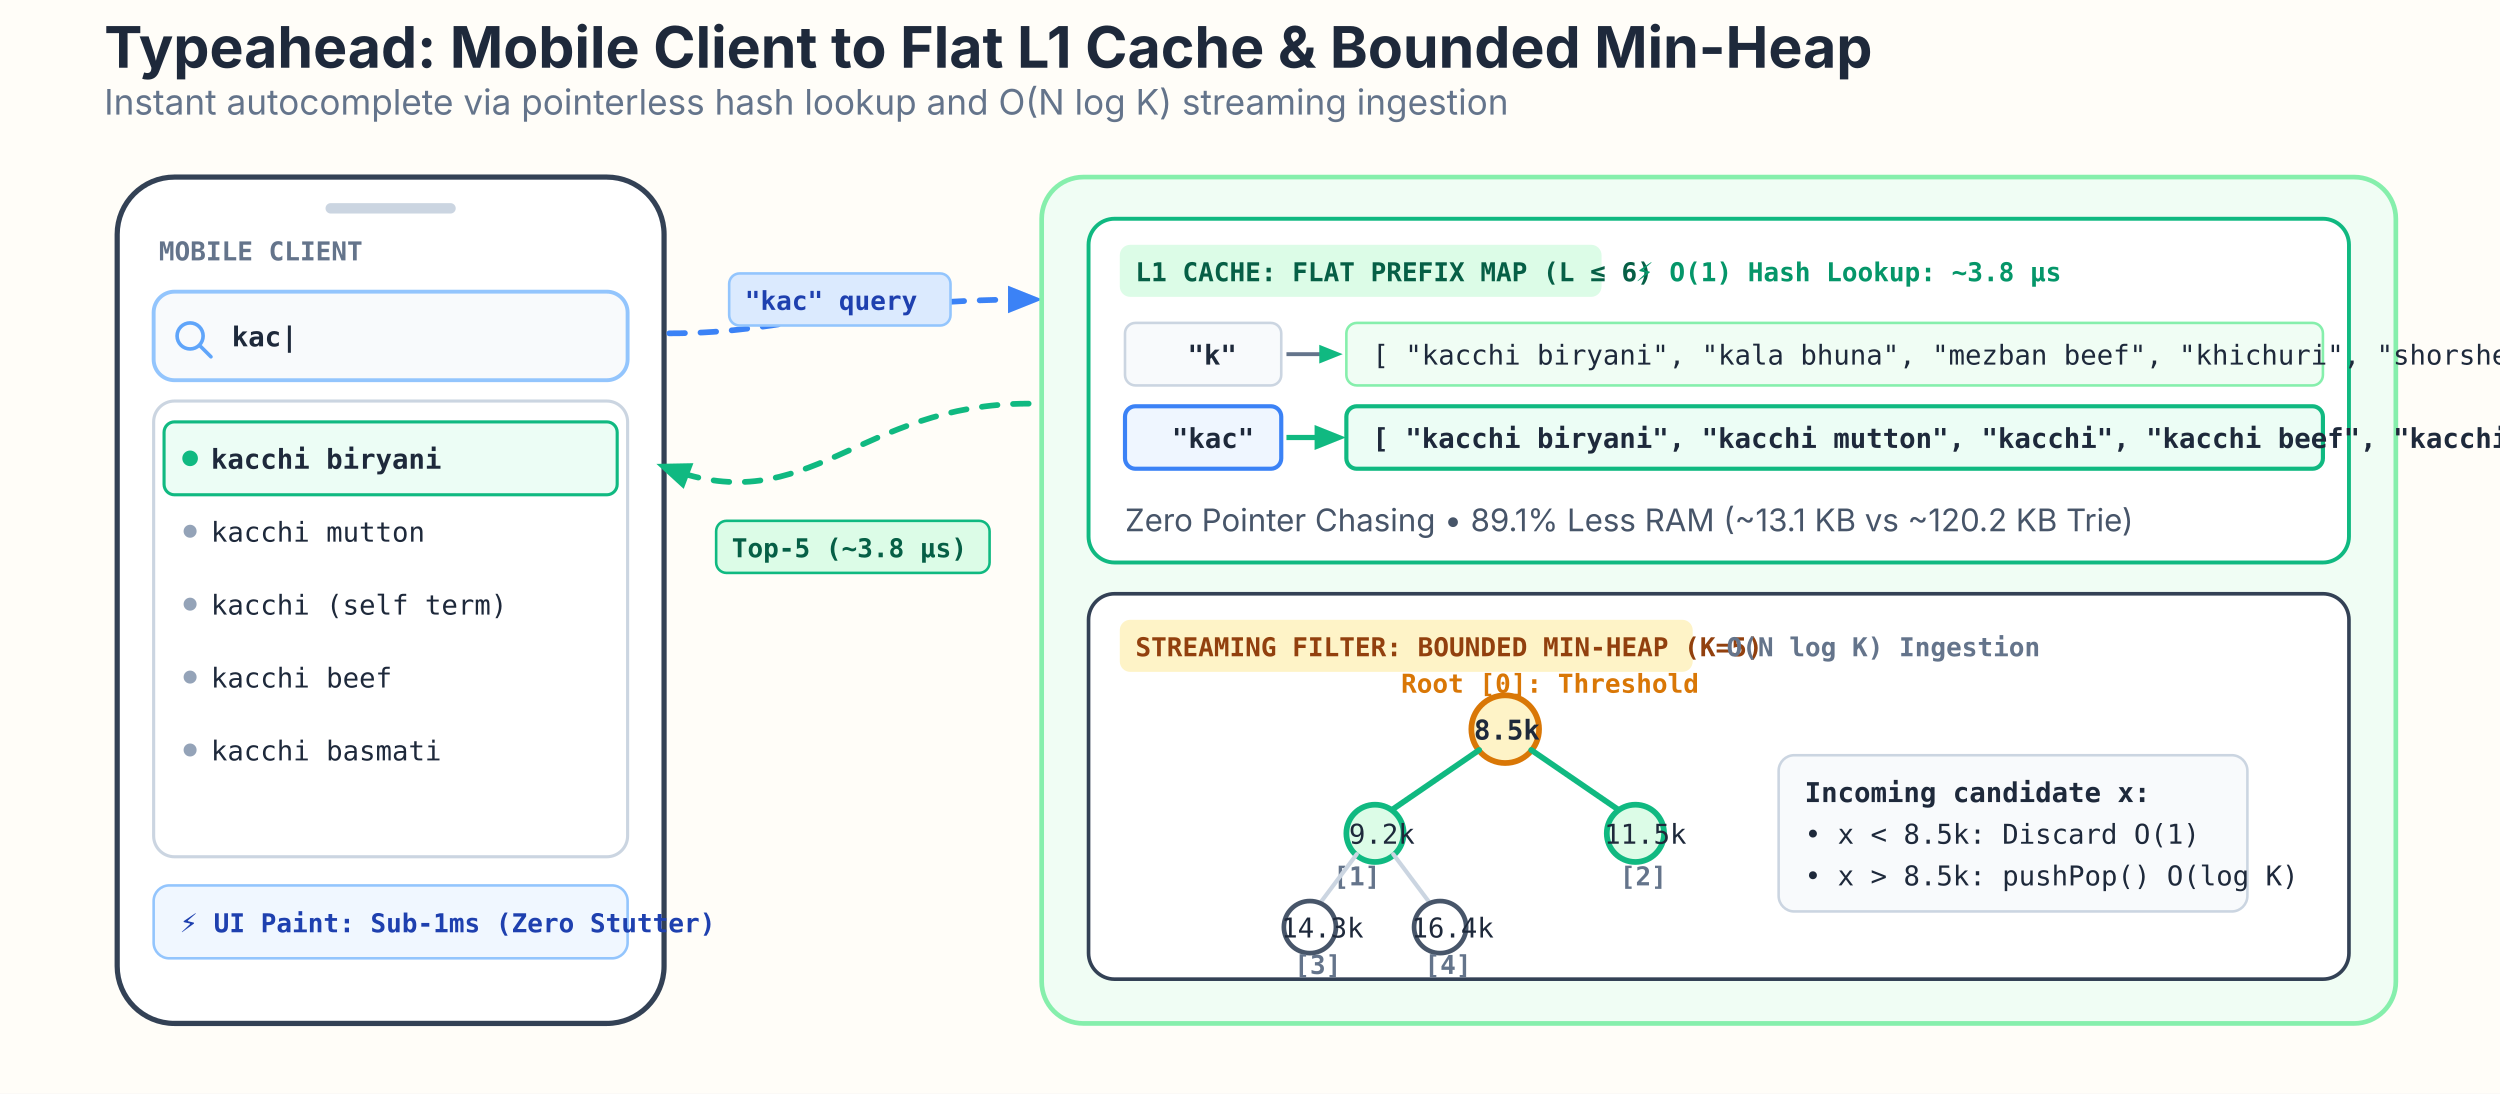
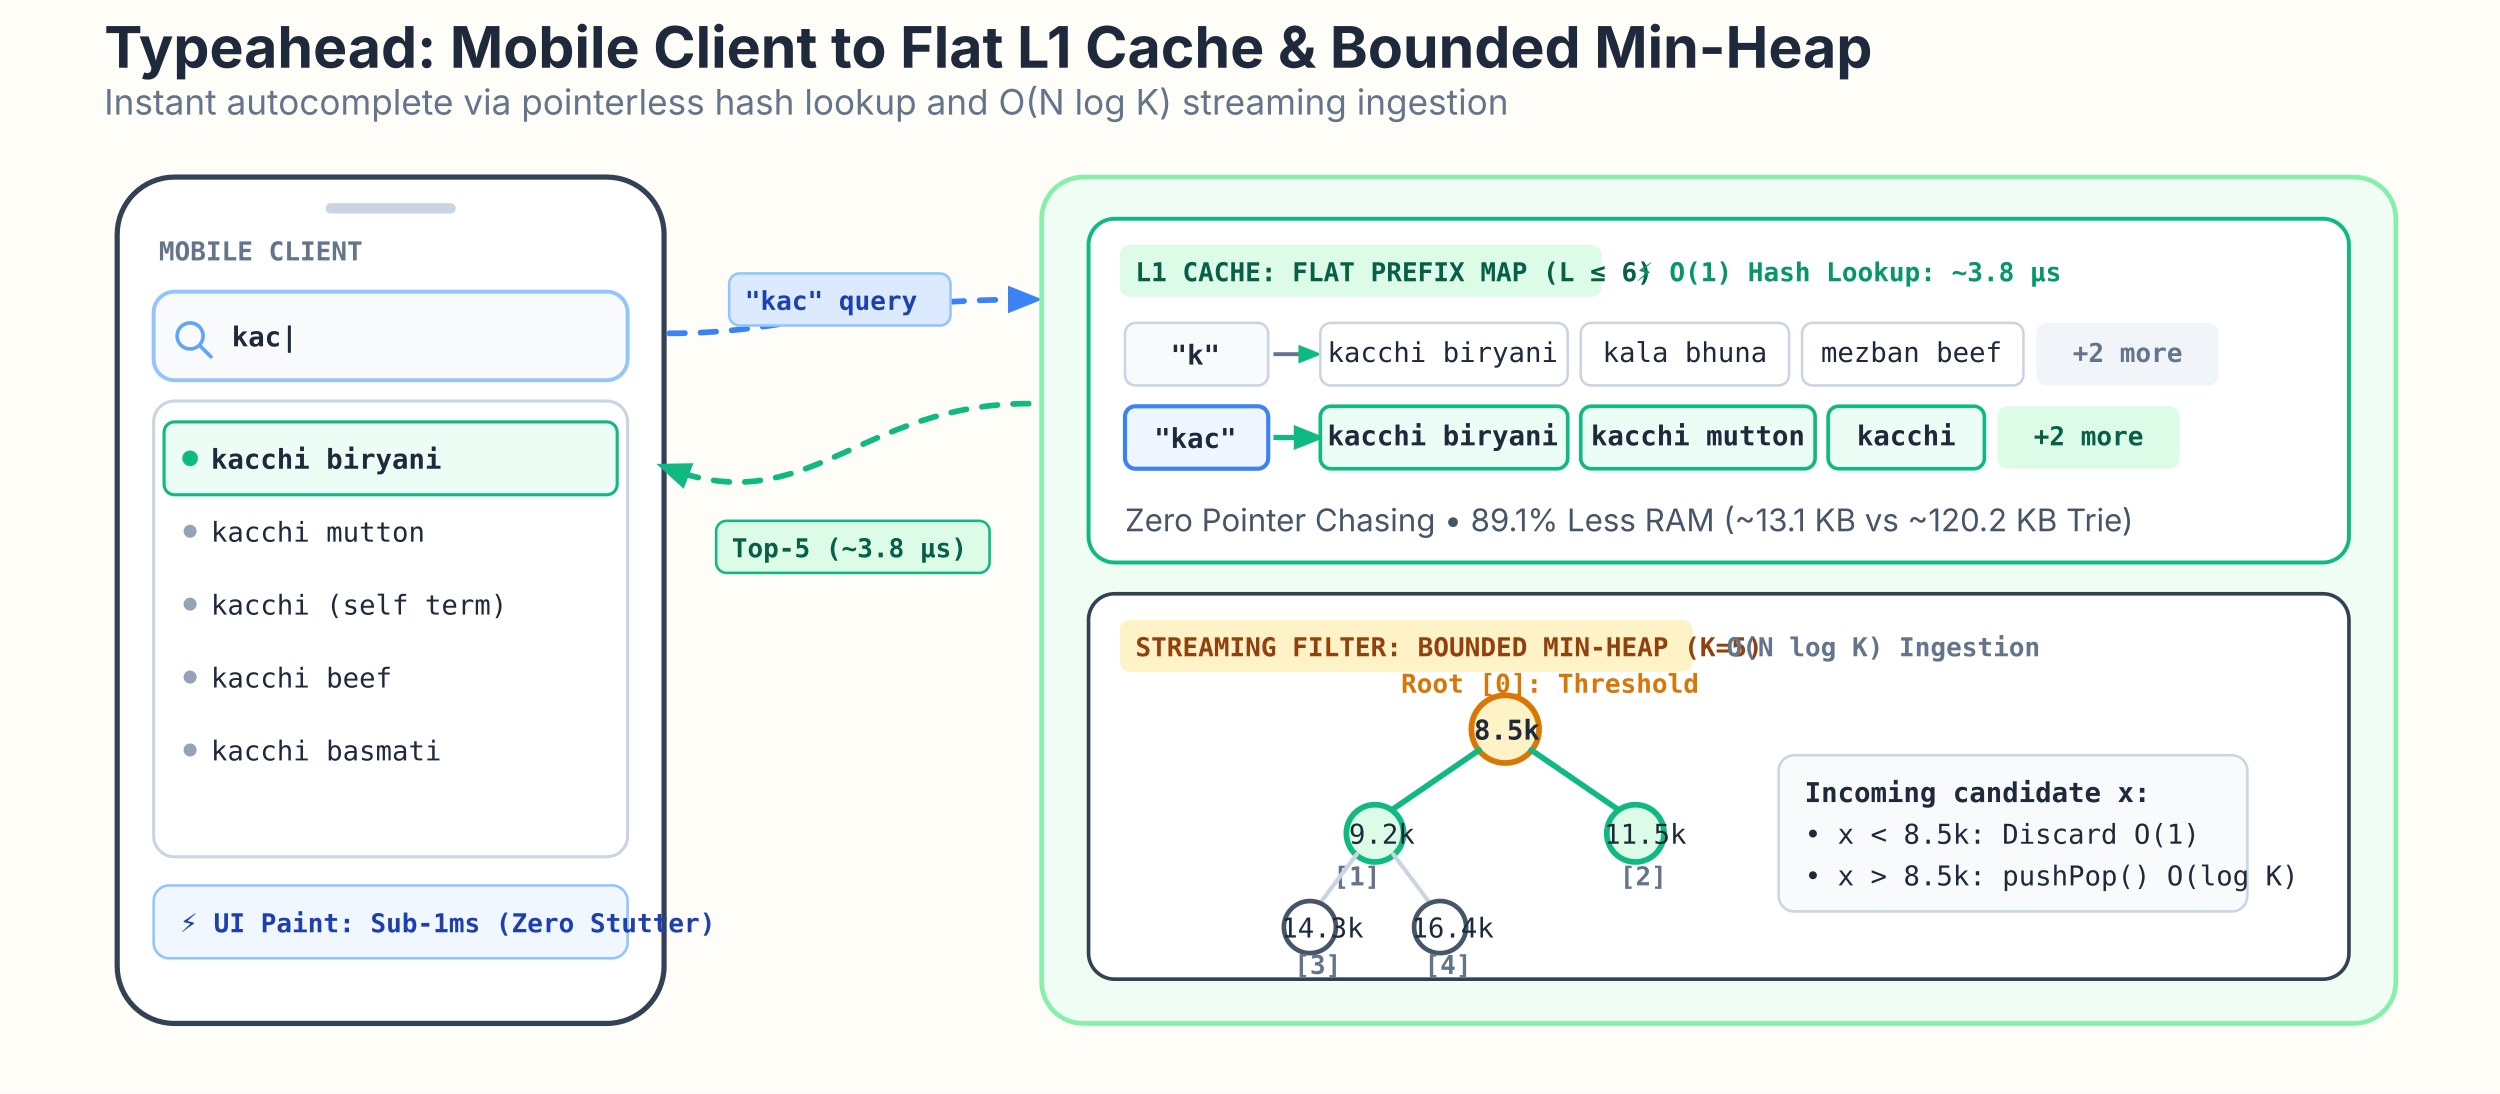
<svg xmlns="http://www.w3.org/2000/svg" viewBox="0 0 960 420" width="100%" height="100%">
  <defs>
    <style>
      @keyframes flowDash {
        to { stroke-dashoffset: -24; }
      }
      .bg { fill: #FFFDF8; }
      .sketch-title { font-family: "Caveat", "Virgil", "Comic Neue", "Chalkboard SE", -apple-system, sans-serif; font-size: 22px; font-weight: 700; fill: #1E293B; }
      .sketch-subtitle { font-family: "Caveat", "Virgil", "Comic Neue", "Chalkboard SE", -apple-system, sans-serif; font-size: 13.5px; fill: #64748B; }
      .flow-query {
        stroke: #3B82F6;
        stroke-width: 2.2;
        stroke-linecap: round;
        stroke-dasharray: 6, 6;
        fill: none;
        animation: flowDash 4.2s linear infinite;
      }
      .flow-result {
        stroke: #10B981;
        stroke-width: 2.2;
        stroke-linecap: round;
        stroke-dasharray: 6, 6;
        fill: none;
        animation: flowDash 3.8s linear infinite;
      }
      .tree-edge { stroke: #CBD5E1; stroke-width: 1.6; stroke-linecap: round; fill: none; }
      .tree-edge-active { stroke: #10B981; stroke-width: 2.2; stroke-linecap: round; fill: none; }
      .txt-badge { font-family: "SFMono-Regular", Consolas, monospace; font-size: 10px; font-weight: 700; }
      .txt-heading { font-family: "Caveat", "Virgil", "Comic Neue", -apple-system, sans-serif; font-size: 16px; font-weight: 700; fill: #0F172A; }
      .txt-sub { font-family: "Caveat", "Virgil", "Comic Neue", -apple-system, sans-serif; font-size: 12px; fill: #475569; }
      .txt-code { font-family: "SFMono-Regular", Consolas, monospace; font-size: 10.5px; fill: #1E293B; }
      .node-circle { fill: #FFFFFF; stroke: #475569; stroke-width: 1.8; }
      .node-root { fill: #FEF3C7; stroke: #D97706; stroke-width: 2.2; }
      .node-active { fill: #DCFCE7; stroke: #10B981; stroke-width: 2.2; }
    </style>
    <marker id="arr-blue" viewBox="0 0 10 10" refX="6" refY="5" markerWidth="6" markerHeight="6" orient="auto">
      <path d="M 0 1 L 10 5 L 0 9 z" fill="#3B82F6" />
    </marker>
    <marker id="arr-green" viewBox="0 0 10 10" refX="6" refY="5" markerWidth="6" markerHeight="6" orient="auto">
      <path d="M 0 1 L 10 5 L 0 9 z" fill="#10B981" />
    </marker>
  </defs>
  <rect width="960" height="420" class="bg" />
  <g transform="translate(40, 26)">
    <text x="0" y="0" class="sketch-title">Typeahead: Mobile Client to Flat L1 Cache &amp; Bounded Min-Heap</text>
    <text x="0" y="18" class="sketch-subtitle">Instant autocomplete via pointerless hash lookup and O(N log K) streaming ingestion</text>
  </g>
  <g transform="translate(45, 68)">
    <rect width="210" height="325" rx="22" fill="#FFFFFF" stroke="#334155" stroke-width="2" />
    <rect x="80" y="10" width="50" height="4" rx="2" fill="#CBD5E1" />
    <text x="16" y="32" class="txt-badge" fill="#64748B">MOBILE CLIENT</text>
    <rect x="14" y="44" width="182" height="34" rx="8" fill="#F8FAFC" stroke="#93C5FD" stroke-width="1.5" />
    <circle cx="28" cy="61" r="5" fill="none" stroke="#60A5FA" stroke-width="1.4" />
    <line x1="32" y1="65" x2="36" y2="69" stroke="#60A5FA" stroke-width="1.4" stroke-linecap="round" />
    <text x="44" y="65" class="txt-code" font-size="12px" font-weight="700" fill="#1D4ED8">kac|</text>
    <rect x="14" y="86" width="182" height="175" rx="8" fill="#FFFFFF" stroke="#CBD5E1" stroke-width="1.2" />
    <rect x="18" y="94" width="174" height="28" rx="4" fill="#ECFDF5" stroke="#10B981" stroke-width="1.2" />
    <circle cx="28" cy="108" r="3" fill="#10B981" />
    <text x="36" y="112" class="txt-code" font-size="10.5px" font-weight="700" fill="#065F46">kacchi biryani</text>
    <circle cx="28" cy="136" r="2.5" fill="#94A3B8" />
    <text x="36" y="140" class="txt-code" font-size="10px">kacchi mutton</text>
    <circle cx="28" cy="164" r="2.5" fill="#94A3B8" />
    <text x="36" y="168" class="txt-code" font-size="10px">kacchi (self term)</text>
    <circle cx="28" cy="192" r="2.5" fill="#94A3B8" />
    <text x="36" y="196" class="txt-code" font-size="10px">kacchi beef</text>
    <circle cx="28" cy="220" r="2.5" fill="#94A3B8" />
    <text x="36" y="224" class="txt-code" font-size="10px">kacchi basmati</text>
    <rect x="14" y="272" width="182" height="28" rx="6" fill="#F0F7FF" stroke="#93C5FD" />
    <text x="24" y="290" class="txt-badge" fill="#1E40AF">⚡ UI Paint: Sub-1ms (Zero Stutter)</text>
  </g>
  <path d="M 257 128 C 305 128, 325 115, 395 115" class="flow-query" marker-end="url(#arr-blue)" />
  <rect x="280" y="105" width="85" height="20" rx="4" fill="#DBEAFE" stroke="#93C5FD" />
  <text x="286" y="119" class="txt-badge" fill="#1E40AF">"kac" query</text>
  <path d="M 395 155 C 330 155, 310 200, 257 180" class="flow-result" marker-end="url(#arr-green)" />
  <rect x="275" y="200" width="105" height="20" rx="4" fill="#DCFCE7" stroke="#10B981" />
  <text x="281" y="214" class="txt-badge" fill="#065F46">Top-5 (~3.8 µs)</text>
  <g transform="translate(400, 68)">
    <rect width="520" height="325" rx="16" fill="#F0FDF4" stroke="#86EFAC" stroke-width="1.8" />
    <g transform="translate(18, 16)">
      <rect width="484" height="132" rx="10" fill="#FFFFFF" stroke="#10B981" stroke-width="1.5" />
      <rect x="12" y="10" width="185" height="20" rx="4" fill="#DCFCE7" />
      <text x="18" y="24" class="txt-badge" fill="#065F46">L1 CACHE: FLAT PREFIX MAP (L ≤ 6)</text>
      <text x="210" y="24" class="txt-badge" fill="#059669">⚡ O(1) Hash Lookup: ~3.8 µs</text>
      <g transform="translate(14, 40)">
-         <rect x="0" y="0" width="60" height="24" rx="4" fill="#F8FAFC" stroke="#CBD5E1" />
-         <text x="24" y="16" class="txt-code" font-weight="700">"k"</text>
-         <path d="M 62 12 L 80 12" stroke="#64748B" stroke-width="1.5" marker-end="url(#arr-green)" />
-         <rect x="85" y="0" width="375" height="24" rx="4" fill="#F0FDF4" stroke="#86EFAC" />
-         <text x="95" y="16" class="txt-code" font-size="9.5px">[ "kacchi biryani", "kala bhuna", "mezban beef", "khichuri", "shorshe ilish" ]</text>
-         <rect x="0" y="32" width="60" height="24" rx="4" fill="#EFF6FF" stroke="#3B82F6" stroke-width="1.6" />
-         <text x="18" y="48" class="txt-code" font-weight="700" fill="#1D4ED8">"kac"</text>
-         <path d="M 62 44 L 80 44" stroke="#10B981" stroke-width="2" marker-end="url(#arr-green)" />
-         <rect x="85" y="32" width="375" height="24" rx="4" fill="#ECFDF5" stroke="#10B981" stroke-width="1.6" />
-         <text x="95" y="48" class="txt-code" font-size="9.5px" font-weight="700" fill="#065F46">[ "kacchi biryani", "kacchi mutton", "kacchi", "kacchi beef", "kacchi basmati" ]</text>
+         <rect x="0" y="0" width="55" height="24" rx="4" fill="#F8FAFC" stroke="#CBD5E1" />
+         <text x="27" y="16" text-anchor="middle" class="txt-code" font-weight="700">"k"</text>
+         <path d="M 57 12 L 72 12" stroke="#64748B" stroke-width="1.5" marker-end="url(#arr-green)" />
+         <g transform="translate(75, 0)">
+           <rect x="0" y="0" width="95" height="24" rx="4" fill="#FFFFFF" stroke="#CBD5E1" />
+           <text x="47" y="15" text-anchor="middle" class="txt-code" font-size="9.5px">kacchi biryani</text>
+           <rect x="100" y="0" width="80" height="24" rx="4" fill="#FFFFFF" stroke="#CBD5E1" />
+           <text x="140" y="15" text-anchor="middle" class="txt-code" font-size="9.5px">kala bhuna</text>
+           <rect x="185" y="0" width="85" height="24" rx="4" fill="#FFFFFF" stroke="#CBD5E1" />
+           <text x="227" y="15" text-anchor="middle" class="txt-code" font-size="9.5px">mezban beef</text>
+           <rect x="275" y="0" width="70" height="24" rx="4" fill="#F1F5F9" />
+           <text x="310" y="15" text-anchor="middle" class="txt-badge" font-size="9px" fill="#64748B">+2 more</text>
+         </g>
+         <rect x="0" y="32" width="55" height="24" rx="4" fill="#EFF6FF" stroke="#3B82F6" stroke-width="1.6" />
+         <text x="27" y="48" text-anchor="middle" class="txt-code" font-weight="700" fill="#1D4ED8">"kac"</text>
+         <path d="M 57 44 L 72 44" stroke="#10B981" stroke-width="2" marker-end="url(#arr-green)" />
+         <g transform="translate(75, 32)">
+           <rect x="0" y="0" width="95" height="24" rx="4" fill="#ECFDF5" stroke="#10B981" stroke-width="1.4" />
+           <text x="47" y="15" text-anchor="middle" class="txt-code" font-size="9.5px" font-weight="700" fill="#065F46">kacchi biryani</text>
+           <rect x="100" y="0" width="90" height="24" rx="4" fill="#ECFDF5" stroke="#10B981" stroke-width="1.4" />
+           <text x="145" y="15" text-anchor="middle" class="txt-code" font-size="9.5px" font-weight="700" fill="#065F46">kacchi mutton</text>
+           <rect x="195" y="0" width="60" height="24" rx="4" fill="#ECFDF5" stroke="#10B981" stroke-width="1.4" />
+           <text x="225" y="15" text-anchor="middle" class="txt-code" font-size="9.5px" font-weight="700" fill="#065F46">kacchi</text>
+           <rect x="260" y="0" width="70" height="24" rx="4" fill="#DCFCE7" />
+           <text x="295" y="15" text-anchor="middle" class="txt-badge" font-size="9px" fill="#065F46">+2 more</text>
+         </g>
        <text x="0" y="80" class="txt-sub" font-size="11.5px">Zero Pointer Chasing • 89.1% Less RAM (~13.1 KB vs ~120.2 KB Trie)</text>
      </g>
    </g>
    <g transform="translate(18, 160)">
      <rect width="484" height="148" rx="10" fill="#FFFFFF" stroke="#334155" stroke-width="1.4" />
      <rect x="12" y="10" width="220" height="20" rx="4" fill="#FEF3C7" />
      <text x="18" y="24" class="txt-badge" fill="#92400E">STREAMING FILTER: BOUNDED MIN-HEAP (K=5)</text>
      <text x="245" y="24" class="txt-badge" fill="#64748B">O(N log K) Ingestion</text>
      <g transform="translate(70, 42)">
        <g transform="translate(90, 10)">
          <circle cx="0" cy="0" r="13" class="node-root" />
          <text x="-12" y="4" class="txt-code" font-size="8.5px" font-weight="700" fill="#92400E">8.5k</text>
          <text x="-40" y="-14" class="txt-badge" font-size="9px" fill="#D97706">Root [0]: Threshold</text>
        </g>
        <path d="M 80 18 L 45 42" class="tree-edge-active" />
        <g transform="translate(40, 50)">
          <circle cx="0" cy="0" r="11" class="node-active" />
          <text x="-10" y="4" class="txt-code" font-size="8px" fill="#065F46">9.2k</text>
          <text x="-16" y="20" class="txt-badge" font-size="8px" fill="#64748B">[1]</text>
        </g>
        <path d="M 100 18 L 135 42" class="tree-edge-active" />
        <g transform="translate(140, 50)">
          <circle cx="0" cy="0" r="11" class="node-active" />
          <text x="-12" y="4" class="txt-code" font-size="8px" fill="#065F46">11.5k</text>
          <text x="-6" y="20" class="txt-badge" font-size="8px" fill="#64748B">[2]</text>
        </g>
        <path d="M 33 58 L 18 78" class="tree-edge" />
        <g transform="translate(15, 86)">
          <circle cx="0" cy="0" r="10" class="node-circle" />
          <text x="-11" y="4" class="txt-code" font-size="7.5px">14.3k</text>
          <text x="-6" y="18" class="txt-badge" font-size="7.5px" fill="#64748B">[3]</text>
        </g>
        <path d="M 47 58 L 62 78" class="tree-edge" />
        <g transform="translate(65, 86)">
          <circle cx="0" cy="0" r="10" class="node-circle" />
          <text x="-11" y="4" class="txt-code" font-size="7.5px">16.4k</text>
          <text x="-6" y="18" class="txt-badge" font-size="7.5px" fill="#64748B">[4]</text>
        </g>
        <g transform="translate(195, 20)">
          <rect width="180" height="60" rx="6" fill="#F8FAFC" stroke="#CBD5E1" />
          <text x="10" y="18" class="txt-code" font-size="9px" font-weight="700">Incoming candidate x:</text>
          <text x="10" y="34" class="txt-code" font-size="9px" fill="#EF4444">• x &lt; 8.5k: Discard O(1)</text>
          <text x="10" y="50" class="txt-code" font-size="9px" fill="#059669">• x &gt; 8.5k: pushPop() O(log K)</text>
        </g>
      </g>
    </g>
  </g>
</svg>
